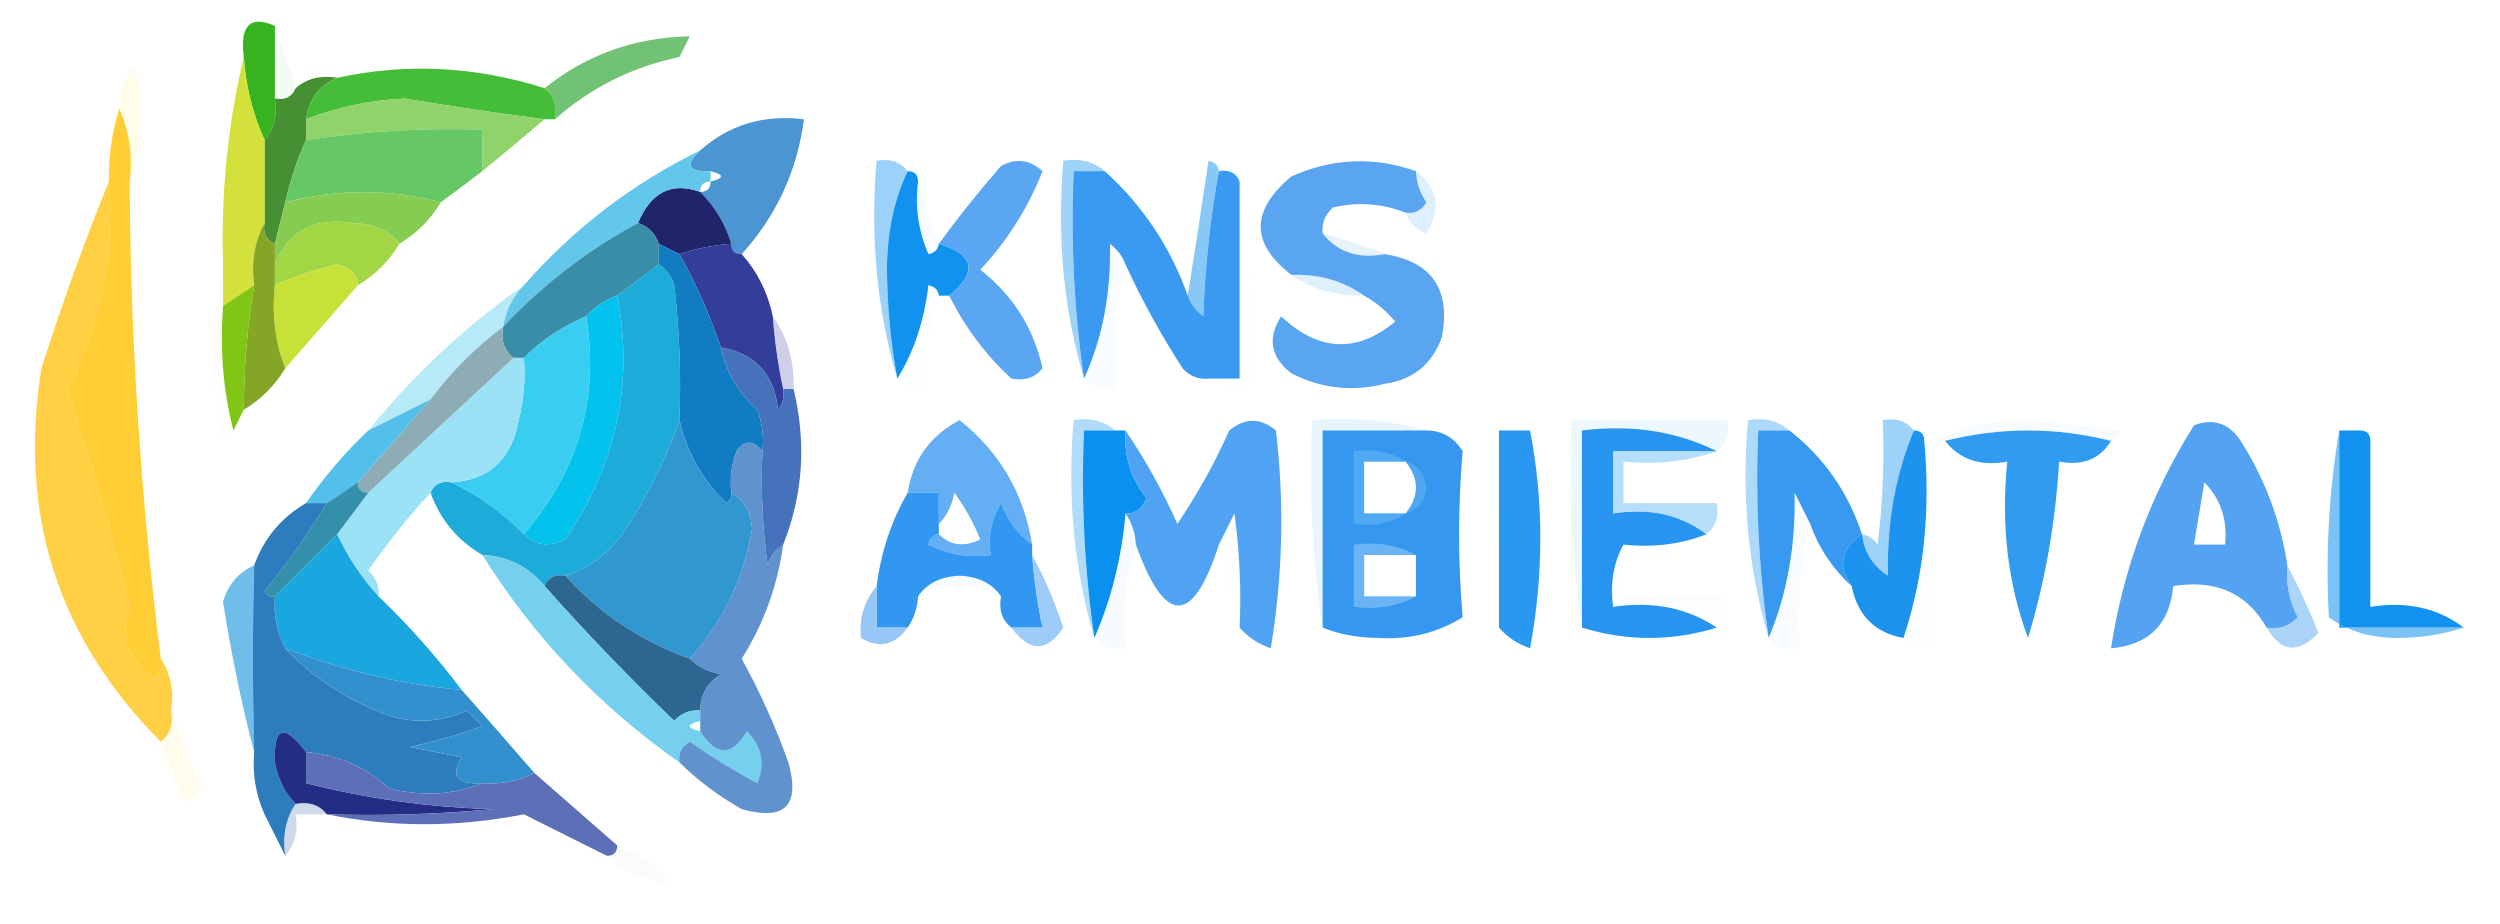
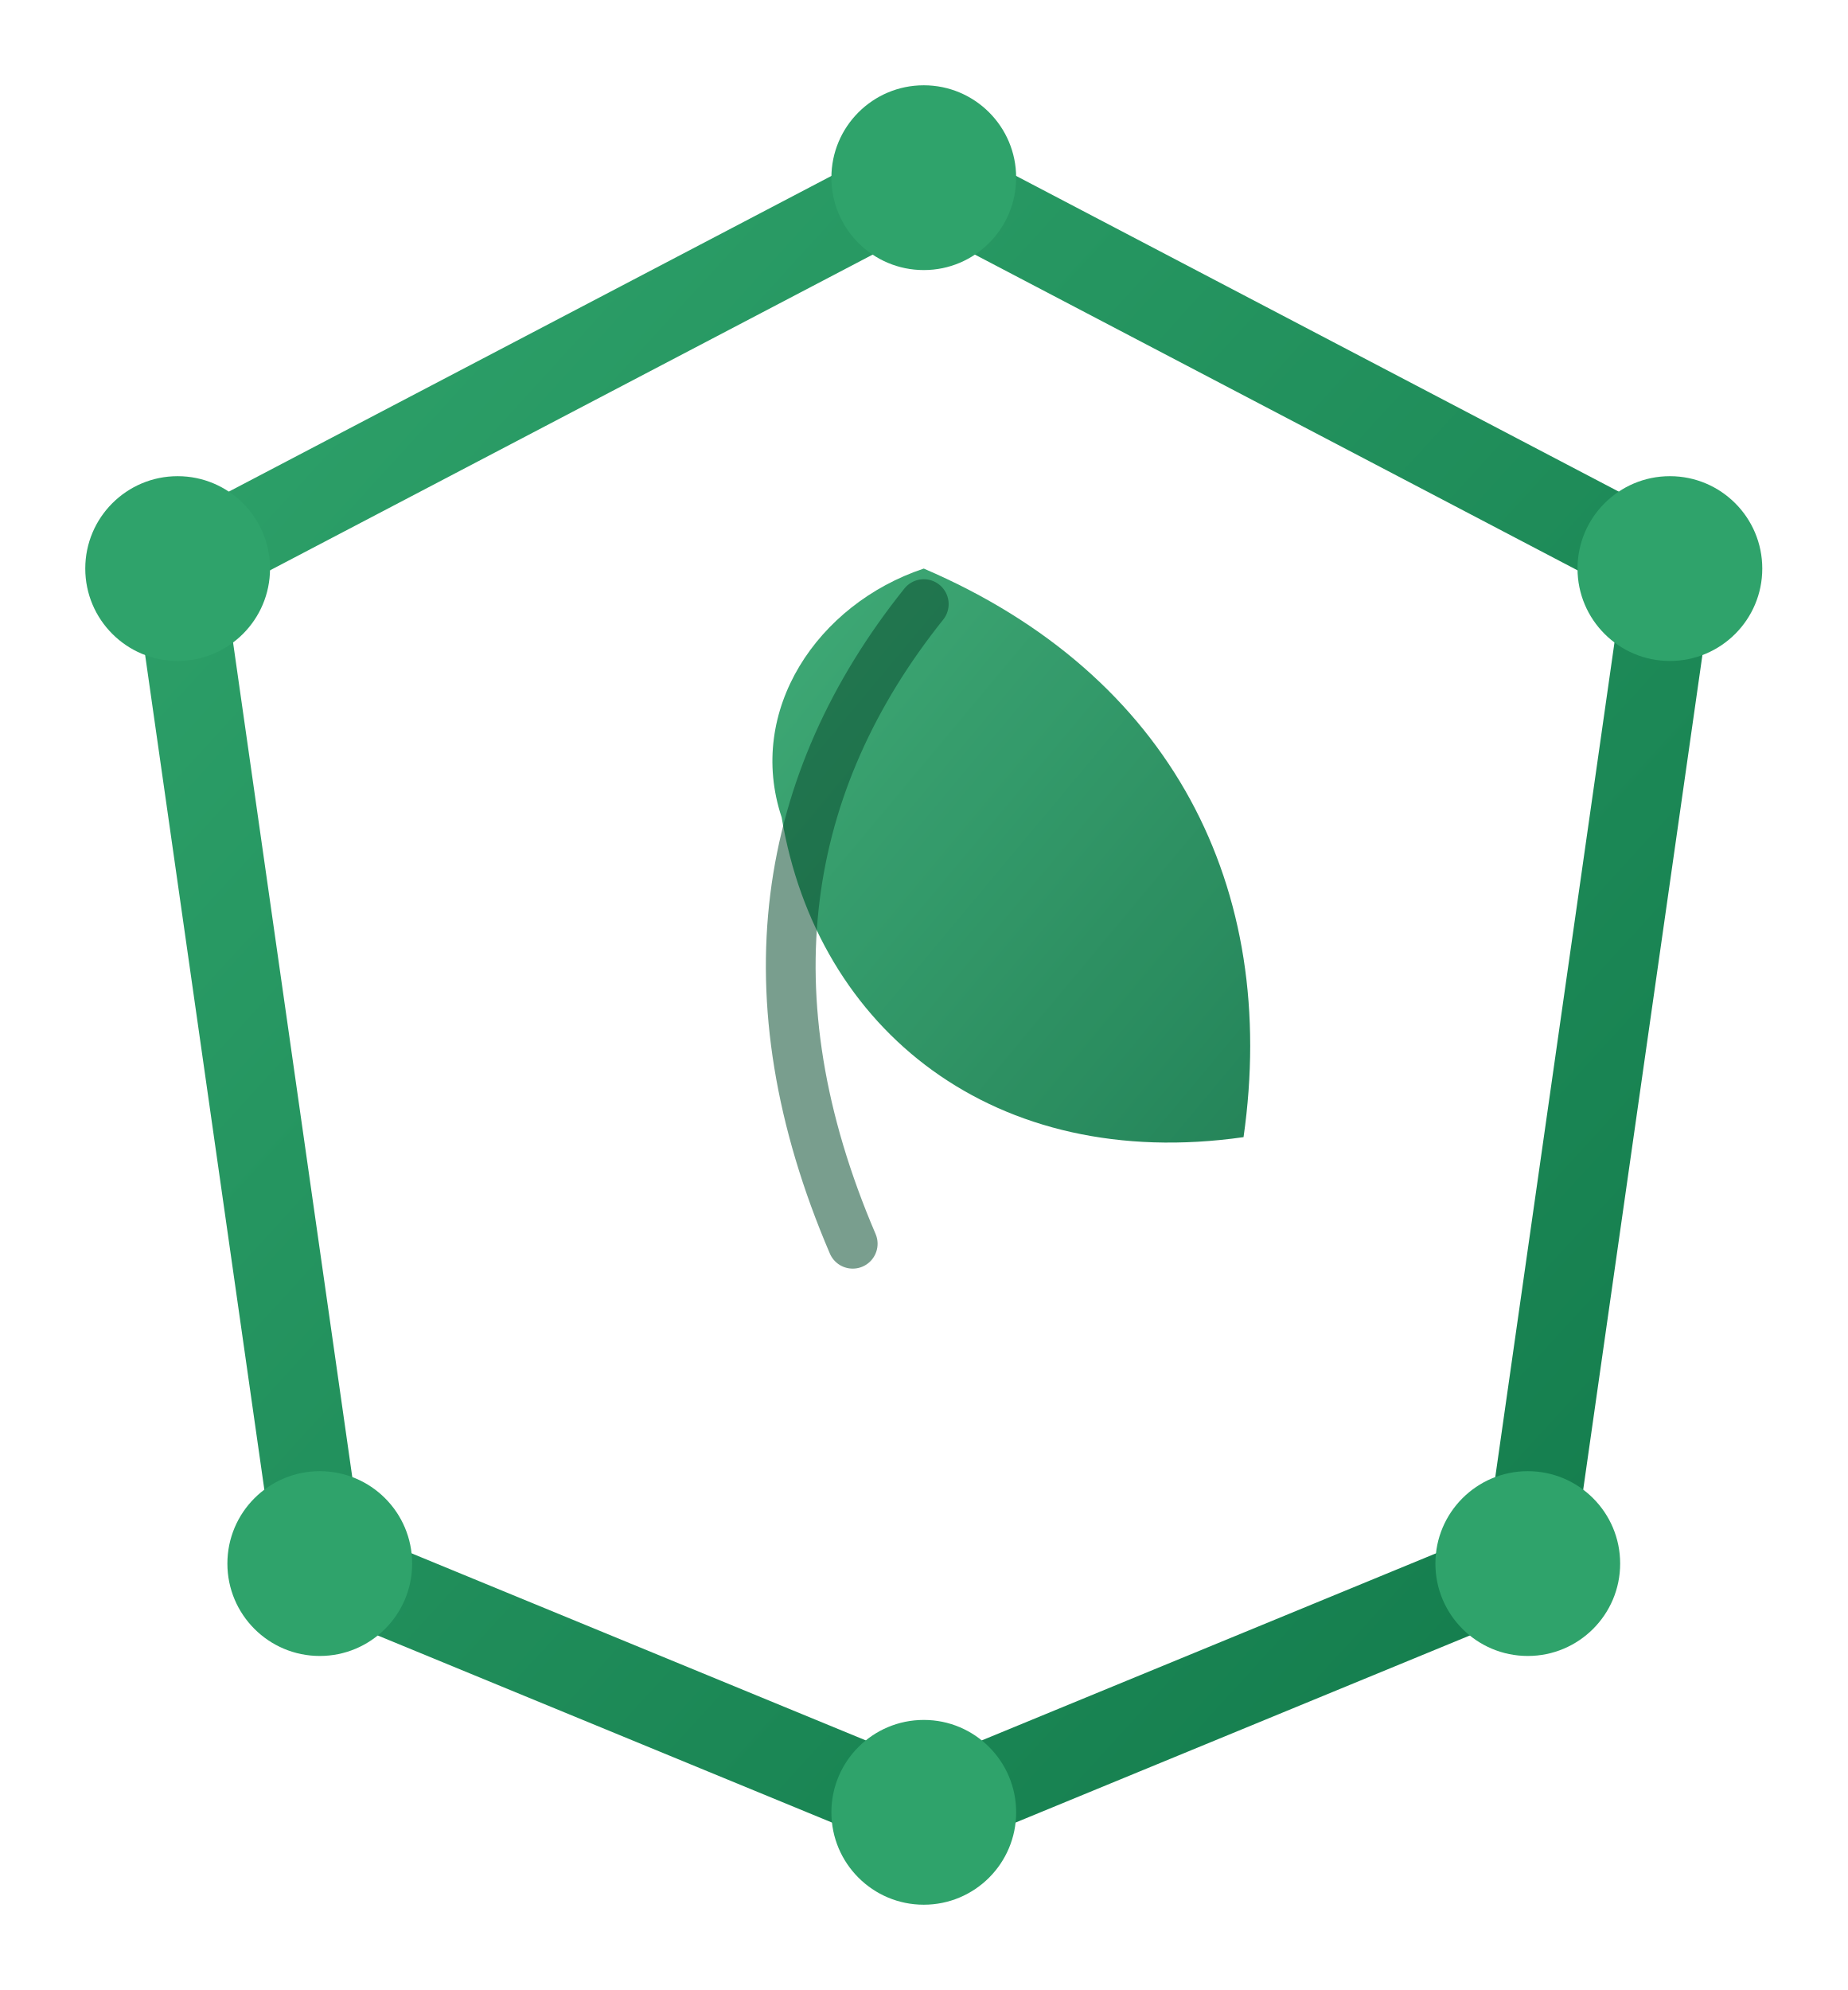
- <svg xmlns="http://www.w3.org/2000/svg" version="1.1" width="241px" height="89px" style="shape-rendering:geometricPrecision; text-rendering:geometricPrecision; image-rendering:optimizeQuality; fill-rule:evenodd; clip-rule:evenodd">
-   <g>
-     <path style="opacity:0.047" fill="#eaf7ee" d="M 66.5,3.5 C 67.675,3.281 68.675,3.614 69.5,4.5C 68.311,5.429 66.978,5.762 65.5,5.5C 65.833,4.833 66.167,4.167 66.5,3.5 Z" />
-   </g>
-   <g>
-     <path style="opacity:1" fill="#38b320" d="M 26.5,2.5 C 26.5,4.833 26.5,7.167 26.5,9.5C 26.768,11.099 26.434,12.432 25.5,13.5C 24.36,10.975 23.693,8.308 23.5,5.5C 23.12,2.433 24.12,1.433 26.5,2.5 Z" />
-   </g>
-   <g>
-     <path style="opacity:1" fill="#71c274" d="M 66.5,3.5 C 66.167,4.167 65.833,4.833 65.5,5.5C 60.937,6.448 56.937,8.448 53.5,11.5C 53.737,10.209 53.404,9.209 52.5,8.5C 56.531,5.266 61.198,3.599 66.5,3.5 Z" />
-   </g>
-   <g>
-     <path style="opacity:0.145" fill="#a9ddac" d="M 26.5,2.5 C 27.167,4.5 27.833,6.5 28.5,8.5C 28.158,9.338 27.492,9.672 26.5,9.5C 26.5,7.167 26.5,4.833 26.5,2.5 Z" />
-   </g>
-   <g>
-     <path style="opacity:0.376" fill="#fff6c5" d="M 12.5,17.5 C 12.802,14.941 12.468,12.607 11.5,10.5C 11.312,8.897 11.812,7.563 13,6.5C 13.81,10.357 13.643,14.024 12.5,17.5 Z" />
-   </g>
-   <g>
-     <path style="opacity:1" fill="#469033" d="M 32.5,7.5 C 30.771,8.236 29.771,9.57 29.5,11.5C 29.5,12.167 29.5,12.833 29.5,13.5C 28.637,15.421 27.971,17.421 27.5,19.5C 27.167,20.833 26.833,22.167 26.5,23.5C 25.662,23.158 25.328,22.492 25.5,21.5C 25.5,18.833 25.5,16.167 25.5,13.5C 26.434,12.432 26.768,11.099 26.5,9.5C 27.492,9.672 28.158,9.338 28.5,8.5C 29.568,7.566 30.901,7.232 32.5,7.5 Z" />
-   </g>
-   <g>
-     <path style="opacity:1" fill="#45bd38" d="M 52.5,8.5 C 53.404,9.209 53.737,10.209 53.5,11.5C 53.167,11.5 52.833,11.5 52.5,11.5C 47.996,10.916 43.496,10.25 39,9.5C 35.708,9.655 32.541,10.322 29.5,11.5C 29.771,9.57 30.771,8.236 32.5,7.5C 39.149,6.053 45.816,6.386 52.5,8.5 Z" />
-   </g>
-   <g>
-     <path style="opacity:1" fill="#90d36b" d="M 52.5,11.5 C 50.54,13.156 48.54,14.823 46.5,16.5C 46.5,15.167 46.5,13.833 46.5,12.5C 40.788,12.313 35.121,12.646 29.5,13.5C 29.5,12.833 29.5,12.167 29.5,11.5C 32.541,10.322 35.708,9.655 39,9.5C 43.496,10.25 47.996,10.916 52.5,11.5 Z" />
-   </g>
-   <g>
-     <path style="opacity:0.663" fill="#6abbf6" d="M 87.5,16.5 C 86.182,19.258 85.515,22.424 85.5,26C 85.537,29.583 85.871,33.083 86.5,36.5C 84.539,29.913 83.872,22.913 84.5,15.5C 85.791,15.263 86.791,15.596 87.5,16.5 Z" />
-   </g>
-   <g>
-     <path style="opacity:1" fill="#66c765" d="M 46.5,16.5 C 45.205,17.488 43.872,18.488 42.5,19.5C 37.6,18.2 32.6,18.2 27.5,19.5C 27.971,17.421 28.637,15.421 29.5,13.5C 35.121,12.646 40.788,12.313 46.5,12.5C 46.5,13.833 46.5,15.167 46.5,16.5 Z" />
-   </g>
-   <g>
-     <path style="opacity:0.128" fill="#cee9fc" d="M 88.5,17.5 C 89.167,19.5 89.833,21.5 90.5,23.5C 90.44,24.043 90.107,24.376 89.5,24.5C 88.526,22.257 88.192,19.924 88.5,17.5 Z" />
-   </g>
-   <g>
-     <path style="opacity:0.667" fill="#71bdf5" d="M 106.5,16.5 C 105.5,16.5 104.5,16.5 103.5,16.5C 103.207,23.255 103.54,29.922 104.5,36.5C 102.539,29.913 101.872,22.913 102.5,15.5C 104.099,15.232 105.432,15.566 106.5,16.5 Z" />
-   </g>
-   <g>
-     <path style="opacity:0.749" fill="#60b5f4" d="M 117.5,16.5 C 116.674,20.982 116.174,25.649 116,30.5C 115.283,29.956 114.783,29.289 114.5,28.5C 115.166,24.316 115.833,19.982 116.5,15.5C 117.107,15.624 117.44,15.957 117.5,16.5 Z" />
-   </g>
-   <g>
-     <path style="opacity:1" fill="#4a95d2" d="M 71.5,24.5 C 70.833,24.5 70.5,24.167 70.5,23.5C 69.925,21.589 68.925,19.922 67.5,18.5C 68.167,18.5 68.5,18.167 68.5,17.5C 69.833,17.167 69.833,16.833 68.5,16.5C 66.302,16.591 65.969,15.925 67.5,14.5C 70.288,12.024 73.621,11.024 77.5,11.5C 76.847,16.471 74.847,20.805 71.5,24.5 Z" />
-   </g>
-   <g>
-     <path style="opacity:0.988" fill="#0e91ef" d="M 87.5,16.5 C 88.167,16.5 88.5,16.833 88.5,17.5C 88.192,19.924 88.526,22.257 89.5,24.5C 90.107,24.376 90.44,24.043 90.5,23.5C 93.959,24.543 94.292,26.21 91.5,28.5C 91.167,28.5 90.833,28.5 90.5,28.5C 90.44,27.957 90.107,27.624 89.5,27.5C 89.094,30.939 88.094,33.939 86.5,36.5C 85.871,33.083 85.537,29.583 85.5,26C 85.515,22.424 86.182,19.258 87.5,16.5 Z" />
-   </g>
-   <g>
-     <path style="opacity:0.078" fill="#ecf7fe" d="M 119.5,17.5 C 120.491,23.979 120.824,30.646 120.5,37.5C 118.901,37.768 117.568,37.434 116.5,36.5C 117.5,36.5 118.5,36.5 119.5,36.5C 119.5,30.167 119.5,23.833 119.5,17.5 Z" />
-   </g>
-   <g>
-     <path style="opacity:0.384" fill="#aad5f9" d="M 136.5,16.5 C 138.616,18.088 138.949,20.088 137.5,22.5C 136.478,22.145 135.811,21.478 135.5,20.5C 136.376,20.631 137.043,20.297 137.5,19.5C 136.873,18.583 136.539,17.583 136.5,16.5 Z" />
-   </g>
-   <g>
-     <path style="opacity:1" fill="#d3e13a" d="M 23.5,5.5 C 23.693,8.308 24.36,10.975 25.5,13.5C 25.5,16.167 25.5,18.833 25.5,21.5C 24.539,23.265 24.205,25.265 24.5,27.5C 23.5,28.167 22.5,28.833 21.5,29.5C 21.5,28.167 21.5,26.833 21.5,25.5C 21.294,18.604 21.961,11.937 23.5,5.5 Z" />
-   </g>
-   <g>
-     <path style="opacity:1" fill="#20246b" d="M 67.5,18.5 C 68.925,19.922 69.925,21.589 70.5,23.5C 68.784,23.629 67.117,23.962 65.5,24.5C 64.833,24.167 64.167,23.833 63.5,23.5C 63.167,22.5 62.5,21.833 61.5,21.5C 62.751,18.511 64.751,17.511 67.5,18.5 Z" />
-   </g>
-   <g>
-     <path style="opacity:1" fill="#86cc53" d="M 42.5,19.5 C 41.5,21.167 40.167,22.5 38.5,23.5C 37.486,22.235 35.986,21.569 34,21.5C 30.315,20.922 27.815,22.255 26.5,25.5C 26.5,24.833 26.5,24.167 26.5,23.5C 26.833,22.167 27.167,20.833 27.5,19.5C 32.6,18.2 37.6,18.2 42.5,19.5 Z" />
-   </g>
-   <g>
-     <path style="opacity:0.988" fill="#58a5f2" d="M 100.5,35.5 C 99.791,36.404 98.791,36.737 97.5,36.5C 95.025,34.23 93.025,31.563 91.5,28.5C 94.292,26.21 93.959,24.543 90.5,23.5C 92.371,20.939 94.371,18.439 96.5,16C 97.944,15.22 99.277,15.386 100.5,16.5C 99.093,20.067 97.093,23.234 94.5,26C 97.647,28.464 99.647,31.631 100.5,35.5 Z" />
-   </g>
-   <g>
-     <path style="opacity:1" fill="#ffcf44" d="M 10.5,17.5 C 11.038,24.549 9.705,31.215 6.5,37.5C 8.745,44.367 10.745,51.367 12.5,58.5C 11.525,61.264 12.358,63.597 15,65.5C 15.464,64.906 15.631,64.239 15.5,63.5C 16.451,64.919 16.785,66.585 16.5,68.5C 16.737,69.791 16.404,70.791 15.5,71.5C 5.565,61.526 1.732,49.526 4,35.5C 5.985,29.244 8.151,23.244 10.5,17.5 Z" />
-   </g>
-   <g>
-     <path style="opacity:1" fill="#a3d644" d="M 38.5,23.5 C 37.5,25.167 36.167,26.5 34.5,27.5C 34.38,26.414 33.713,25.747 32.5,25.5C 30.404,25.977 28.404,26.643 26.5,27.5C 26.5,26.833 26.5,26.167 26.5,25.5C 27.815,22.255 30.315,20.922 34,21.5C 35.986,21.569 37.486,22.235 38.5,23.5 Z" />
-   </g>
-   <g>
-     <path style="opacity:1" fill="#63c7eb" d="M 67.5,14.5 C 65.969,15.925 66.302,16.591 68.5,16.5C 68.5,16.833 68.5,17.167 68.5,17.5C 67.833,17.5 67.5,17.833 67.5,18.5C 64.751,17.511 62.751,18.511 61.5,21.5C 56.656,24.098 52.322,27.431 48.5,31.5C 48.733,29.938 49.4,28.605 50.5,27.5C 55.308,22.024 60.974,17.69 67.5,14.5 Z" />
-   </g>
-   <g>
-     <path style="opacity:0.29" fill="#aad5f9" d="M 127.5,22.5 C 129.626,23.048 131.626,23.715 133.5,24.5C 130.918,24.975 128.918,24.308 127.5,22.5 Z" />
-   </g>
-   <g>
-     <path style="opacity:1" fill="#333d9a" d="M 70.5,23.5 C 70.5,24.167 70.833,24.5 71.5,24.5C 73.007,26.181 74.007,28.181 74.5,30.5C 74.674,32.861 75.007,35.194 75.5,37.5C 75.631,38.239 75.464,38.906 75,39.5C 74.646,36.086 72.812,34.086 69.5,33.5C 68.424,30.352 67.091,27.352 65.5,24.5C 67.117,23.962 68.784,23.629 70.5,23.5 Z" />
-   </g>
-   <g>
-     <path style="opacity:0.137" fill="#d8effd" d="M 108.5,25.5 C 107.517,29.298 107.183,33.298 107.5,37.5C 106.209,37.737 105.209,37.404 104.5,36.5C 106.275,32.614 107.108,28.28 107,23.5C 107.717,24.044 108.217,24.711 108.5,25.5 Z" />
-   </g>
-   <g>
-     <path style="opacity:0.991" fill="#3899f1" d="M 106.5,16.5 C 110.156,19.803 112.822,23.803 114.5,28.5C 114.783,29.289 115.283,29.956 116,30.5C 116.174,25.649 116.674,20.982 117.5,16.5C 118.492,16.328 119.158,16.662 119.5,17.5C 119.5,23.833 119.5,30.167 119.5,36.5C 118.5,36.5 117.5,36.5 116.5,36.5C 115.504,36.586 114.671,36.252 114,35.5C 111.909,32.26 110.076,28.926 108.5,25.5C 108.217,24.711 107.717,24.044 107,23.5C 107.108,28.28 106.275,32.614 104.5,36.5C 103.54,29.922 103.207,23.255 103.5,16.5C 104.5,16.5 105.5,16.5 106.5,16.5 Z" />
-   </g>
-   <g>
-     <path style="opacity:1" fill="#59a5f2" d="M 136.5,16.5 C 136.539,17.583 136.873,18.583 137.5,19.5C 137.043,20.297 136.376,20.631 135.5,20.5C 133.218,19.61 130.885,19.444 128.5,20C 127.748,20.671 127.414,21.504 127.5,22.5C 128.918,24.308 130.918,24.975 133.5,24.5C 138.037,25.226 139.87,27.893 139,32.5C 138.065,35.102 136.232,36.602 133.5,37C 130.366,37.79 127.366,37.457 124.5,36C 122.485,34.445 122.152,32.611 123.5,30.5C 127.129,33.899 130.795,34.066 134.5,31C 133.627,29.955 132.627,29.122 131.5,28.5C 129.485,27.076 127.152,26.41 124.5,26.5C 120.543,23.463 120.543,20.296 124.5,17C 128.46,15.243 132.46,15.077 136.5,16.5 Z" />
-   </g>
-   <g>
-     <path style="opacity:0.129" fill="#dff1fd" d="M 90.5,28.5 C 89.523,31.287 89.19,34.287 89.5,37.5C 88.209,37.737 87.209,37.404 86.5,36.5C 88.094,33.939 89.094,30.939 89.5,27.5C 90.107,27.624 90.44,27.957 90.5,28.5 Z" />
-   </g>
-   <g>
-     <path style="opacity:0.376" fill="#aad7fa" d="M 124.5,26.5 C 127.152,26.41 129.485,27.076 131.5,28.5C 128.848,28.59 126.515,27.924 124.5,26.5 Z" />
-   </g>
-   <g>
-     <path style="opacity:1" fill="#c8e138" d="M 34.5,27.5 C 32.167,30.167 29.833,32.833 27.5,35.5C 26.527,33.052 26.194,30.385 26.5,27.5C 28.404,26.643 30.404,25.977 32.5,25.5C 33.713,25.747 34.38,26.414 34.5,27.5 Z" />
-   </g>
-   <g>
-     <path style="opacity:1" fill="#85a527" d="M 25.5,21.5 C 25.328,22.492 25.662,23.158 26.5,23.5C 26.5,24.167 26.5,24.833 26.5,25.5C 26.5,26.167 26.5,26.833 26.5,27.5C 26.194,30.385 26.527,33.052 27.5,35.5C 26.5,37.167 25.167,38.5 23.5,39.5C 23.505,35.466 23.838,31.466 24.5,27.5C 24.205,25.265 24.539,23.265 25.5,21.5 Z" />
-   </g>
-   <g>
-     <path style="opacity:1" fill="#7fc615" d="M 24.5,27.5 C 23.838,31.466 23.505,35.466 23.5,39.5C 23.167,40.167 22.833,40.833 22.5,41.5C 21.517,37.702 21.183,33.702 21.5,29.5C 22.5,28.833 23.5,28.167 24.5,27.5 Z" />
-   </g>
-   <g>
-     <path style="opacity:1" fill="#398da7" d="M 61.5,21.5 C 62.5,21.833 63.167,22.5 63.5,23.5C 63.5,24.167 63.5,24.833 63.5,25.5C 62.167,26.5 60.833,27.5 59.5,28.5C 58.291,28.932 57.291,29.599 56.5,30.5C 54.223,31.449 52.223,32.782 50.5,34.5C 50.167,34.5 49.833,34.5 49.5,34.5C 48.596,33.791 48.263,32.791 48.5,31.5C 52.322,27.431 56.656,24.098 61.5,21.5 Z" />
-   </g>
-   <g>
-     <path style="opacity:1" fill="#03c2ed" d="M 59.5,28.5 C 61.121,36.908 59.455,44.742 54.5,52C 52.934,52.765 51.601,52.598 50.5,51.5C 55.798,45.288 57.798,38.288 56.5,30.5C 57.291,29.599 58.291,28.932 59.5,28.5 Z" />
-   </g>
-   <g>
-     <path style="opacity:1" fill="#39cdf1" d="M 56.5,30.5 C 57.798,38.288 55.798,45.288 50.5,51.5C 48.4,49.383 46.067,47.717 43.5,46.5C 47.144,46.292 49.31,44.292 50,40.5C 50.495,38.527 50.662,36.527 50.5,34.5C 52.223,32.782 54.223,31.449 56.5,30.5 Z" />
-   </g>
-   <g>
-     <path style="opacity:1" fill="#1dabda" d="M 63.5,25.5 C 64.222,25.918 64.722,26.584 65,27.5C 65.499,31.821 65.666,36.154 65.5,40.5C 64.159,44.317 62.326,47.983 60,51.5C 58.568,53.439 56.735,54.772 54.5,55.5C 53.508,55.328 52.842,55.662 52.5,56.5C 50.947,54.615 48.947,53.615 46.5,53.5C 44.11,52.109 42.443,50.109 41.5,47.5C 41.842,46.662 42.508,46.328 43.5,46.5C 46.067,47.717 48.4,49.383 50.5,51.5C 51.601,52.598 52.934,52.765 54.5,52C 59.455,44.742 61.121,36.908 59.5,28.5C 60.833,27.5 62.167,26.5 63.5,25.5 Z" />
-   </g>
-   <g>
-     <path style="opacity:0.518" fill="#a2a5d1" d="M 74.5,30.5 C 75.924,32.514 76.591,34.848 76.5,37.5C 76.167,37.5 75.833,37.5 75.5,37.5C 75.007,35.194 74.674,32.861 74.5,30.5 Z" />
-   </g>
-   <g>
-     <path style="opacity:0.024" fill="#e4f3fd" d="M 100.5,35.5 C 101.751,36.472 101.418,37.139 99.5,37.5C 98.584,37.457 97.917,37.124 97.5,36.5C 98.791,36.737 99.791,36.404 100.5,35.5 Z" />
-   </g>
-   <g>
-     <path style="opacity:1" fill="#127cc3" d="M 63.5,23.5 C 64.167,23.833 64.833,24.167 65.5,24.5C 67.091,27.352 68.424,30.352 69.5,33.5C 70.014,35.868 71.18,37.868 73,39.5C 73.49,40.793 73.657,42.127 73.5,43.5C 72.603,42.402 71.77,42.402 71,43.5C 70.51,44.793 70.343,46.127 70.5,47.5C 70.565,47.938 70.399,48.272 70,48.5C 67.714,46.26 66.214,43.593 65.5,40.5C 65.666,36.154 65.499,31.821 65,27.5C 64.722,26.584 64.222,25.918 63.5,25.5C 63.5,24.833 63.5,24.167 63.5,23.5 Z" />
-   </g>
-   <g>
-     <path style="opacity:0.149" fill="#e7f6de" d="M 21.5,25.5 C 21.5,26.833 21.5,28.167 21.5,29.5C 21.183,33.702 21.517,37.702 22.5,41.5C 22.44,42.043 22.107,42.376 21.5,42.5C 20.184,36.68 20.184,31.013 21.5,25.5 Z" />
-   </g>
-   <g>
-     <path style="opacity:0.875" fill="#abe7f8" d="M 50.5,27.5 C 49.4,28.605 48.733,29.938 48.5,31.5C 45.806,33.527 43.473,35.861 41.5,38.5C 39.5,39.5 37.5,40.5 35.5,41.5C 39.892,36.106 44.892,31.439 50.5,27.5 Z" />
-   </g>
-   <g>
-     <path style="opacity:1" fill="#9be2f7" d="M 49.5,34.5 C 49.833,34.5 50.167,34.5 50.5,34.5C 50.662,36.527 50.495,38.527 50,40.5C 49.31,44.292 47.144,46.292 43.5,46.5C 42.508,46.328 41.842,46.662 41.5,47.5C 39.364,49.812 37.364,52.312 35.5,55C 36.252,55.671 36.586,56.504 36.5,57.5C 34.88,55.736 33.546,53.736 32.5,51.5C 33.5,50.167 34.5,48.833 35.5,47.5C 40.193,43.139 44.859,38.805 49.5,34.5 Z" />
-   </g>
-   <g>
-     <path style="opacity:1" fill="#8eacb5" d="M 48.5,31.5 C 48.263,32.791 48.596,33.791 49.5,34.5C 44.859,38.805 40.193,43.139 35.5,47.5C 34.833,47.5 34.5,47.167 34.5,46.5C 36.833,43.833 39.167,41.167 41.5,38.5C 43.473,35.861 45.806,33.527 48.5,31.5 Z" />
-   </g>
-   <g>
-     <path style="opacity:0.177" fill="#cfeafc" d="M 203.5,42.5 C 198.167,41.167 192.833,41.167 187.5,42.5C 187.167,42.5 186.833,42.5 186.5,42.5C 189.087,41.184 192.087,40.517 195.5,40.5C 198.5,40.833 201.5,41.167 204.5,41.5C 204.376,42.107 204.043,42.44 203.5,42.5 Z" />
-   </g>
-   <g>
-     <path style="opacity:0.004" fill="#f3fafe" d="M 227.5,41.5 C 226.833,41.5 226.167,41.5 225.5,41.5C 224.51,47.31 224.177,53.31 224.5,59.5C 223.51,53.355 223.177,47.022 223.5,40.5C 225.099,40.232 226.432,40.566 227.5,41.5 Z" />
-   </g>
-   <g>
-     <path style="opacity:0.604" fill="#7cc4f7" d="M 107.5,41.5 C 106.5,41.5 105.5,41.5 104.5,41.5C 104.207,48.255 104.54,54.922 105.5,61.5C 103.539,54.913 102.872,47.913 103.5,40.5C 105.099,40.232 106.432,40.566 107.5,41.5 Z" />
-   </g>
-   <g>
-     <path style="opacity:0.999" fill="#0a90ef" d="M 107.5,41.5 C 107.833,41.5 108.167,41.5 108.5,41.5C 108.331,43.912 108.997,46.079 110.5,48C 110.164,49.03 109.497,49.53 108.5,49.5C 108.131,53.767 107.131,57.767 105.5,61.5C 104.54,54.922 104.207,48.255 104.5,41.5C 105.5,41.5 106.5,41.5 107.5,41.5 Z" />
-   </g>
-   <g>
-     <path style="opacity:0.322" fill="#b8e0fb" d="M 137.5,41.5 C 134.167,41.5 130.833,41.5 127.5,41.5C 127.5,47.833 127.5,54.167 127.5,60.5C 126.509,54.021 126.176,47.354 126.5,40.5C 130.371,40.185 134.038,40.518 137.5,41.5 Z" />
-   </g>
-   <g>
-     <path style="opacity:0.996" fill="#3497f0" d="M 137.5,41.5 C 139.017,41.511 140.184,42.177 141,43.5C 140.542,48.812 140.542,54.146 141,59.5C 138.583,60.998 135.917,61.665 133,61.5C 130.967,61.494 129.134,61.161 127.5,60.5C 127.5,54.167 127.5,47.833 127.5,41.5C 130.833,41.5 134.167,41.5 137.5,41.5 Z M 135.5,44.5 C 136.833,46.167 136.833,47.833 135.5,49.5C 134.167,49.5 132.833,49.5 131.5,49.5C 131.5,47.833 131.5,46.167 131.5,44.5C 132.833,44.5 134.167,44.5 135.5,44.5 Z M 136.5,53.5 C 136.5,54.833 136.5,56.167 136.5,57.5C 134.833,57.5 133.167,57.5 131.5,57.5C 131.5,56.167 131.5,54.833 131.5,53.5C 133.167,53.5 134.833,53.5 136.5,53.5 Z" />
-   </g>
-   <g>
-     <path style="opacity:0.039" fill="#ecf7fe" d="M 147.5,41.5 C 146.5,41.5 145.5,41.5 144.5,41.5C 144.5,47.833 144.5,54.167 144.5,60.5C 143.509,54.021 143.176,47.354 143.5,40.5C 145.099,40.232 146.432,40.566 147.5,41.5 Z" />
-   </g>
-   <g>
-     <path style="opacity:1" fill="#2a98f0" d="M 147.5,41.5 C 148.819,48.344 148.819,55.344 147.5,62.5C 146.261,62.058 145.261,61.391 144.5,60.5C 144.5,54.167 144.5,47.833 144.5,41.5C 145.5,41.5 146.5,41.5 147.5,41.5 Z" />
-   </g>
-   <g>
-     <path style="opacity:0.29" fill="#bde3fb" d="M 165.5,43.5 C 161.627,41.57 157.294,40.903 152.5,41.5C 152.5,47.833 152.5,54.167 152.5,60.5C 151.509,54.021 151.176,47.354 151.5,40.5C 156.5,40.5 161.5,40.5 166.5,40.5C 166.737,41.791 166.404,42.791 165.5,43.5 Z" />
-   </g>
-   <g>
-     <path style="opacity:1" fill="#2795f0" d="M 165.5,43.5 C 162.167,43.5 158.833,43.5 155.5,43.5C 155.5,45.5 155.5,47.5 155.5,49.5C 159.012,48.946 162.012,49.612 164.5,51.5C 162.052,52.473 159.385,52.806 156.5,52.5C 155.539,54.265 155.205,56.265 155.5,58.5C 159.329,57.931 162.663,58.598 165.5,60.5C 161.167,61.833 156.833,61.833 152.5,60.5C 152.5,54.167 152.5,47.833 152.5,41.5C 157.294,40.903 161.627,41.57 165.5,43.5 Z" />
-   </g>
-   <g>
-     <path style="opacity:0.62" fill="#7ac3f7" d="M 172.5,41.5 C 171.5,41.5 170.5,41.5 169.5,41.5C 169.207,48.255 169.54,54.922 170.5,61.5C 168.539,54.913 167.872,47.913 168.5,40.5C 170.099,40.232 171.432,40.566 172.5,41.5 Z" />
-   </g>
-   <g>
-     <path style="opacity:0.998" fill="#3999f1" d="M 172.5,41.5 C 175.792,44.057 178.126,47.391 179.5,51.5C 177.462,52.856 177.128,54.523 178.5,56.5C 176.674,54.852 175.34,52.852 174.5,50.5C 174.013,49.527 173.513,48.527 173,47.5C 173.114,52.606 172.28,57.273 170.5,61.5C 169.54,54.922 169.207,48.255 169.5,41.5C 170.5,41.5 171.5,41.5 172.5,41.5 Z" />
-   </g>
-   <g>
-     <path style="opacity:0.693" fill="#74bef6" d="M 184.5,41.5 C 182.72,45.727 181.886,50.394 182,55.5C 180.519,54.529 179.685,53.196 179.5,51.5C 180.117,51.611 180.617,51.944 181,52.5C 181.499,48.514 181.666,44.514 181.5,40.5C 182.791,40.263 183.791,40.596 184.5,41.5 Z" />
-   </g>
-   <g>
-     <path style="opacity:1" fill="#319af1" d="M 203.5,42.5 C 202.448,44.256 200.781,44.923 198.5,44.5C 198.146,50.406 197.146,56.073 195.5,61.5C 193.55,56.265 192.883,50.598 193.5,44.5C 190.918,44.975 188.918,44.308 187.5,42.5C 192.833,41.167 198.167,41.167 203.5,42.5 Z" />
-   </g>
-   <g>
-     <path style="opacity:1" fill="#3197d1" d="M 65.5,40.5 C 66.214,43.593 67.714,46.26 70,48.5C 70.399,48.272 70.565,47.938 70.5,47.5C 71.725,48.152 72.392,49.319 72.5,51C 71.678,55.808 69.678,59.974 66.5,63.5C 61.803,61.822 57.803,59.156 54.5,55.5C 56.735,54.772 58.568,53.439 60,51.5C 62.326,47.983 64.159,44.317 65.5,40.5 Z" />
-   </g>
-   <g>
-     <path style="opacity:1" fill="#1192ef" d="M 225.5,41.5 C 226.167,41.5 226.833,41.5 227.5,41.5C 228.167,41.5 228.5,41.833 228.5,42.5C 228.5,47.833 228.5,53.167 228.5,58.5C 232.012,57.946 235.012,58.612 237.5,60.5C 233.5,60.5 229.5,60.5 225.5,60.5C 225.5,54.167 225.5,47.833 225.5,41.5 Z" />
-   </g>
-   <g>
-     <path style="opacity:0.621" fill="#88caf8" d="M 165.5,43.5 C 162.713,44.477 159.713,44.81 156.5,44.5C 156.5,45.833 156.5,47.167 156.5,48.5C 159.5,48.5 162.5,48.5 165.5,48.5C 165.737,49.791 165.404,50.791 164.5,51.5C 162.012,49.612 159.012,48.946 155.5,49.5C 155.5,47.5 155.5,45.5 155.5,43.5C 158.833,43.5 162.167,43.5 165.5,43.5 Z" />
-   </g>
-   <g>
-     <path style="opacity:0.999" fill="#1b93ef" d="M 184.5,41.5 C 185.167,41.5 185.5,41.833 185.5,42.5C 186.123,49.255 185.456,55.588 183.5,61.5C 180.736,61.001 179.069,59.334 178.5,56.5C 177.128,54.523 177.462,52.856 179.5,51.5C 179.685,53.196 180.519,54.529 182,55.5C 181.886,50.394 182.72,45.727 184.5,41.5 Z" />
-   </g>
-   <g>
-     <path style="opacity:0.106" fill="#e2f3fe" d="M 185.5,42.5 C 185.833,42.5 186.167,42.5 186.5,42.5C 186.5,49.167 186.5,55.833 186.5,62.5C 185.209,62.737 184.209,62.404 183.5,61.5C 185.456,55.588 186.123,49.255 185.5,42.5 Z" />
-   </g>
-   <g>
-     <path style="opacity:0.027" fill="#f2fafe" d="M 228.5,42.5 C 229.487,47.305 229.821,52.305 229.5,57.5C 232.5,57.5 235.5,57.5 238.5,57.5C 238.737,58.791 238.404,59.791 237.5,60.5C 235.012,58.612 232.012,57.946 228.5,58.5C 228.5,53.167 228.5,47.833 228.5,42.5 Z" />
-   </g>
-   <g>
-     <path style="opacity:0.435" fill="#70c0f6" d="M 135.5,44.5 C 134.167,44.5 132.833,44.5 131.5,44.5C 131.5,46.167 131.5,47.833 131.5,49.5C 132.833,49.5 134.167,49.5 135.5,49.5C 134.081,50.451 132.415,50.785 130.5,50.5C 130.5,48.167 130.5,45.833 130.5,43.5C 132.415,43.215 134.081,43.549 135.5,44.5 Z" />
-   </g>
-   <g>
-     <path style="opacity:0.027" fill="#f8fcff" d="M 198.5,44.5 C 198.5,50.5 198.5,56.5 198.5,62.5C 197.209,62.737 196.209,62.404 195.5,61.5C 197.146,56.073 198.146,50.406 198.5,44.5 Z" />
-   </g>
-   <g>
-     <path style="opacity:1" fill="#64aef4" d="M 99.5,52.5 C 98.15,51.517 97.15,50.184 96.5,48.5C 95.548,50.045 95.215,51.712 95.5,53.5C 93.396,53.799 91.396,53.466 89.5,52.5C 89.624,51.893 89.957,51.56 90.5,51.5C 91.601,52.598 92.934,52.765 94.5,52C 93.853,50.391 93.02,48.891 92,47.5C 91.768,48.737 91.268,49.737 90.5,50.5C 90.5,49.5 90.5,48.5 90.5,47.5C 89.5,47.5 88.5,47.5 87.5,47.5C 87.984,44.345 89.651,42.012 92.5,40.5C 96.369,43.567 98.702,47.567 99.5,52.5 Z" />
-   </g>
-   <g>
-     <path style="opacity:0.333" fill="#8ac7f7" d="M 135.5,44.5 C 136.649,44.791 137.316,45.624 137.5,47C 137.316,48.376 136.649,49.209 135.5,49.5C 136.833,47.833 136.833,46.167 135.5,44.5 Z" />
-   </g>
-   <g>
-     <path style="opacity:0.996" fill="#51c0ea" d="M 41.5,38.5 C 39.167,41.167 36.833,43.833 34.5,46.5C 33.5,47.167 32.5,47.833 31.5,48.5C 30.833,48.5 30.167,48.5 29.5,48.5C 31.273,45.94 33.273,43.607 35.5,41.5C 37.5,40.5 39.5,39.5 41.5,38.5 Z" />
-   </g>
-   <g>
-     <path style="opacity:1" fill="#ffcd34" d="M 11.5,10.5 C 12.468,12.607 12.802,14.941 12.5,17.5C 12.582,32.898 13.582,48.232 15.5,63.5C 15.631,64.239 15.464,64.906 15,65.5C 12.358,63.597 11.525,61.264 12.5,58.5C 10.745,51.367 8.745,44.367 6.5,37.5C 9.705,31.215 11.038,24.549 10.5,17.5C 10.448,15.097 10.781,12.764 11.5,10.5 Z" />
-   </g>
-   <g>
-     <path style="opacity:0.998" fill="#53a3f2" d="M 220.5,54.5 C 220.357,56.262 220.691,57.929 221.5,59.5C 220.675,60.386 219.675,60.719 218.5,60.5C 216.591,57.17 213.591,55.836 209.5,56.5C 209.167,60.167 207.167,62.167 203.5,62.5C 204.691,54.756 207.358,47.59 211.5,41C 213.367,40.289 214.867,40.789 216,42.5C 218.354,46.203 219.854,50.203 220.5,54.5 Z M 212.5,46.5 C 214.074,48.102 214.741,50.102 214.5,52.5C 213.5,52.5 212.5,52.5 211.5,52.5C 211.833,50.5 212.167,48.5 212.5,46.5 Z" />
-   </g>
-   <g>
-     <path style="opacity:1" fill="#4671bb" d="M 69.5,33.5 C 72.812,34.086 74.646,36.086 75,39.5C 75.464,38.906 75.631,38.239 75.5,37.5C 75.833,37.5 76.167,37.5 76.5,37.5C 77.751,42.695 77.418,47.695 75.5,52.5C 74.778,52.917 74.278,53.584 74,54.5C 73.501,50.848 73.335,47.182 73.5,43.5C 73.657,42.127 73.49,40.793 73,39.5C 71.18,37.868 70.014,35.868 69.5,33.5 Z" />
-   </g>
-   <g>
-     <path style="opacity:0.997" fill="#3297f0" d="M 87.5,47.5 C 88.5,47.5 89.5,47.5 90.5,47.5C 90.5,48.5 90.5,49.5 90.5,50.5C 90.5,50.833 90.5,51.167 90.5,51.5C 89.957,51.56 89.624,51.893 89.5,52.5C 91.396,53.466 93.396,53.799 95.5,53.5C 95.215,51.712 95.548,50.045 96.5,48.5C 97.15,50.184 98.15,51.517 99.5,52.5C 99.5,52.833 99.5,53.167 99.5,53.5C 99.674,55.861 100.007,58.194 100.5,60.5C 99.5,60.5 98.5,60.5 97.5,60.5C 96.596,59.791 96.263,58.791 96.5,57.5C 95.666,56.252 94.333,55.585 92.5,55.5C 90.667,55.585 89.334,56.252 88.5,57.5C 88.443,58.609 88.11,59.609 87.5,60.5C 86.5,60.5 85.5,60.5 84.5,60.5C 84.5,59.167 84.5,57.833 84.5,56.5C 84.928,53.215 85.928,50.215 87.5,47.5 Z" />
-   </g>
-   <g>
-     <path style="opacity:0.172" fill="#d4edfd" d="M 174.5,50.5 C 173.517,54.298 173.183,58.298 173.5,62.5C 172.209,62.737 171.209,62.404 170.5,61.5C 172.28,57.273 173.114,52.606 173,47.5C 173.513,48.527 174.013,49.527 174.5,50.5 Z" />
-   </g>
-   <g>
-     <path style="opacity:1" fill="#348fab" d="M 34.5,46.5 C 34.5,47.167 34.833,47.5 35.5,47.5C 34.5,48.833 33.5,50.167 32.5,51.5C 30.5,53.5 28.5,55.5 26.5,57.5C 26.062,57.565 25.728,57.399 25.5,57C 27.72,54.287 29.72,51.454 31.5,48.5C 32.5,47.833 33.5,47.167 34.5,46.5 Z" />
-   </g>
-   <g>
-     <path style="opacity:0.176" fill="#d2ebfd" d="M 108.5,49.5 C 109.11,50.391 109.443,51.391 109.5,52.5C 108.521,55.625 108.187,58.958 108.5,62.5C 107.209,62.737 106.209,62.404 105.5,61.5C 107.131,57.767 108.131,53.767 108.5,49.5 Z" />
-   </g>
-   <g>
-     <path style="opacity:0.995" fill="#4fa3f2" d="M 119.5,60.5 C 119.665,56.818 119.499,53.152 119,49.5C 118.487,50.527 117.987,51.527 117.5,52.5C 114.978,60.335 112.312,60.335 109.5,52.5C 109.443,51.391 109.11,50.391 108.5,49.5C 109.497,49.53 110.164,49.03 110.5,48C 108.997,46.079 108.331,43.912 108.5,41.5C 110.397,44.286 112.063,47.286 113.5,50.5C 115.42,47.661 117.087,44.661 118.5,41.5C 120.006,40.253 121.506,40.253 123,41.5C 123.831,48.524 123.664,55.524 122.5,62.5C 121.261,62.058 120.261,61.391 119.5,60.5 Z" />
-   </g>
-   <g>
-     <path style="opacity:0.067" fill="#ecf7fe" d="M 119.5,60.5 C 118.833,57.833 118.167,55.167 117.5,52.5C 117.987,51.527 118.487,50.527 119,49.5C 119.499,53.152 119.665,56.818 119.5,60.5 Z" />
-   </g>
-   <g>
-     <path style="opacity:0.435" fill="#aedbfa" d="M 136.5,53.5 C 134.833,53.5 133.167,53.5 131.5,53.5C 131.5,54.833 131.5,56.167 131.5,57.5C 133.167,57.5 134.833,57.5 136.5,57.5C 134.735,58.461 132.735,58.795 130.5,58.5C 130.5,56.5 130.5,54.5 130.5,52.5C 132.735,52.205 134.735,52.539 136.5,53.5 Z" />
-   </g>
-   <g>
-     <path style="opacity:0.165" fill="#cdeafd" d="M 96.5,57.5 C 93.833,56.167 91.167,56.167 88.5,57.5C 89.334,56.252 90.667,55.585 92.5,55.5C 94.333,55.585 95.666,56.252 96.5,57.5 Z" />
-   </g>
-   <g>
-     <path style="opacity:0.083" fill="#cee9fc" d="M 156.5,52.5 C 156.5,54.167 156.5,55.833 156.5,57.5C 159.833,57.5 163.167,57.5 166.5,57.5C 166.737,58.791 166.404,59.791 165.5,60.5C 162.663,58.598 159.329,57.931 155.5,58.5C 155.205,56.265 155.539,54.265 156.5,52.5 Z" />
-   </g>
-   <g>
-     <path style="opacity:0.965" fill="#93c5f7" d="M 84.5,56.5 C 84.5,57.833 84.5,59.167 84.5,60.5C 85.5,60.5 86.5,60.5 87.5,60.5C 86.249,62.22 84.749,62.553 83,61.5C 82.797,59.609 83.297,57.943 84.5,56.5 Z" />
-   </g>
-   <g>
-     <path style="opacity:0.875" fill="#90c5f7" d="M 99.5,53.5 C 100.67,55.65 101.67,57.984 102.5,60.5C 100.916,62.895 99.249,62.895 97.5,60.5C 98.5,60.5 99.5,60.5 100.5,60.5C 100.007,58.194 99.674,55.861 99.5,53.5 Z" />
-   </g>
-   <g>
-     <path style="opacity:0.769" fill="#93c7f7" d="M 220.5,54.5 C 221.578,56.539 222.578,58.706 223.5,61C 221.549,63.065 219.882,62.898 218.5,60.5C 219.675,60.719 220.675,60.386 221.5,59.5C 220.691,57.929 220.357,56.262 220.5,54.5 Z" />
-   </g>
-   <g>
-     <path style="opacity:0.737" fill="#4caef3" d="M 225.5,41.5 C 225.5,47.833 225.5,54.167 225.5,60.5C 229.5,60.5 233.5,60.5 237.5,60.5C 235.527,61.163 233.361,61.496 231,61.5C 228.39,61.467 226.223,60.8 224.5,59.5C 224.177,53.31 224.51,47.31 225.5,41.5 Z" />
-   </g>
-   <g>
-     <path style="opacity:1" fill="#6fbeea" d="M 24.5,54.5 C 24.343,60.32 24.343,66.32 24.5,72.5C 23.279,67.843 22.279,63.009 21.5,58C 21.978,56.358 22.978,55.191 24.5,54.5 Z" />
-   </g>
-   <g>
-     <path style="opacity:1" fill="#1aa7e0" d="M 32.5,51.5 C 33.546,53.736 34.88,55.736 36.5,57.5C 39.392,60.271 42.058,63.271 44.5,66.5C 38.864,66.011 33.198,64.678 27.5,62.5C 26.699,60.958 26.366,59.291 26.5,57.5C 28.5,55.5 30.5,53.5 32.5,51.5 Z" />
-   </g>
-   <g>
-     <path style="opacity:1" fill="#2c6691" d="M 54.5,55.5 C 57.803,59.156 61.803,61.822 66.5,63.5C 67.263,64.268 68.263,64.768 69.5,65C 68.177,65.816 67.511,66.983 67.5,68.5C 66.504,68.414 65.671,68.748 65,69.5C 60.63,65.298 56.463,60.965 52.5,56.5C 52.842,55.662 53.508,55.328 54.5,55.5 Z" />
-   </g>
-   <g>
-     <path style="opacity:1" fill="#75d0f0" d="M 46.5,53.5 C 48.947,53.615 50.947,54.615 52.5,56.5C 56.463,60.965 60.63,65.298 65,69.5C 65.671,68.748 66.504,68.414 67.5,68.5C 67.5,68.833 67.5,69.167 67.5,69.5C 66.167,69.833 66.167,70.167 67.5,70.5C 69.068,72.931 70.568,72.931 72,70.5C 73.44,71.93 73.774,73.597 73,75.5C 70.75,74.292 68.583,72.959 66.5,71.5C 65.703,71.957 65.369,72.624 65.5,73.5C 57.808,68.107 51.474,61.441 46.5,53.5 Z" />
-   </g>
-   <g>
-     <path style="opacity:1" fill="#2d7cbd" d="M 29.5,48.5 C 30.167,48.5 30.833,48.5 31.5,48.5C 29.72,51.454 27.72,54.287 25.5,57C 25.728,57.399 26.062,57.565 26.5,57.5C 26.366,59.291 26.699,60.958 27.5,62.5C 30.19,65.365 33.523,67.531 37.5,69C 40.099,69.769 42.599,69.602 45,68.5C 45.5,69 46,69.5 46.5,70C 44.212,70.822 41.878,71.489 39.5,72C 41.167,72.333 42.833,72.667 44.5,73C 43.391,74.813 44.058,75.646 46.5,75.5C 43.697,76.638 40.697,76.805 37.5,76C 35.263,73.935 32.597,72.769 29.5,72.5C 27.368,69.685 26.368,70.019 26.5,73.5C 26.803,75.114 27.47,76.448 28.5,77.5C 27.549,78.919 27.215,80.585 27.5,82.5C 26.833,81.167 26.167,79.833 25.5,78.5C 24.659,76.621 24.325,74.621 24.5,72.5C 24.343,66.32 24.343,60.32 24.5,54.5C 25.443,51.891 27.11,49.891 29.5,48.5 Z" />
-   </g>
-   <g>
-     <path style="opacity:1" fill="#3390ce" d="M 27.5,62.5 C 33.198,64.678 38.864,66.011 44.5,66.5C 46.824,69.126 49.157,71.793 51.5,74.5C 49.958,75.301 48.291,75.634 46.5,75.5C 44.058,75.646 43.391,74.813 44.5,73C 42.833,72.667 41.167,72.333 39.5,72C 41.878,71.489 44.212,70.822 46.5,70C 46,69.5 45.5,69 45,68.5C 42.599,69.602 40.099,69.769 37.5,69C 33.523,67.531 30.19,65.365 27.5,62.5 Z" />
-   </g>
-   <g>
-     <path style="opacity:0.878" fill="#4a84c6" d="M 73.5,43.5 C 73.335,47.182 73.501,50.848 74,54.5C 74.278,53.584 74.778,52.917 75.5,52.5C 74.953,56.477 73.62,60.143 71.5,63.5C 73.255,66.679 74.755,70.013 76,73.5C 77.167,77.667 75.667,79.167 71.5,78C 69.253,76.722 67.253,75.222 65.5,73.5C 65.369,72.624 65.703,71.957 66.5,71.5C 68.583,72.959 70.75,74.292 73,75.5C 73.774,73.597 73.44,71.93 72,70.5C 70.568,72.931 69.068,72.931 67.5,70.5C 67.5,70.167 67.5,69.833 67.5,69.5C 67.5,69.167 67.5,68.833 67.5,68.5C 67.511,66.983 68.177,65.816 69.5,65C 68.263,64.768 67.263,64.268 66.5,63.5C 69.678,59.974 71.678,55.808 72.5,51C 72.392,49.319 71.725,48.152 70.5,47.5C 70.343,46.127 70.51,44.793 71,43.5C 71.77,42.402 72.603,42.402 73.5,43.5 Z" />
-   </g>
-   <g>
-     <path style="opacity:0.275" fill="#fff3c0" d="M 16.5,68.5 C 17.413,70.933 18.413,73.433 19.5,76C 19,76.5 18.5,77 18,77.5C 16.878,75.593 16.045,73.593 15.5,71.5C 16.404,70.791 16.737,69.791 16.5,68.5 Z" />
-   </g>
-   <g>
-     <path style="opacity:1" fill="#242d86" d="M 29.5,72.5 C 29.5,73.5 29.5,74.5 29.5,75.5C 35.38,76.992 41.38,77.825 47.5,78C 42.177,78.499 36.844,78.666 31.5,78.5C 30.791,77.596 29.791,77.263 28.5,77.5C 27.47,76.448 26.803,75.114 26.5,73.5C 26.368,70.019 27.368,69.685 29.5,72.5 Z" />
-   </g>
-   <g>
-     <path style="opacity:1" fill="#5d70b7" d="M 29.5,72.5 C 32.597,72.769 35.263,73.935 37.5,76C 40.697,76.805 43.697,76.638 46.5,75.5C 48.291,75.634 49.958,75.301 51.5,74.5C 54.192,76.862 56.859,79.196 59.5,81.5C 59.5,82.167 59.167,82.5 58.5,82.5C 55.824,81.162 53.157,79.829 50.5,78.5C 44.018,79.772 37.685,79.772 31.5,78.5C 36.844,78.666 42.177,78.499 47.5,78C 41.38,77.825 35.38,76.992 29.5,75.5C 29.5,74.5 29.5,73.5 29.5,72.5 Z" />
-   </g>
-   <g>
-     <path style="opacity:0.525" fill="#a5b6d7" d="M 28.5,77.5 C 29.791,77.263 30.791,77.596 31.5,78.5C 30.5,78.5 29.5,78.5 28.5,78.5C 28.768,80.099 28.434,81.432 27.5,82.5C 27.215,80.585 27.549,78.919 28.5,77.5 Z" />
-   </g>
-   <g>
-     <path style="opacity:0.02" fill="#dce7f3" d="M 25.5,78.5 C 26.167,79.833 26.833,81.167 27.5,82.5C 27.44,83.043 27.107,83.376 26.5,83.5C 25.548,81.955 25.215,80.288 25.5,78.5 Z" />
-   </g>
-   <g>
-     <path style="opacity:0.141" fill="#e0e0ef" d="M 59.5,81.5 C 61.487,82.164 63.154,83.331 64.5,85C 62.179,85.008 60.179,84.175 58.5,82.5C 59.167,82.5 59.5,82.167 59.5,81.5 Z" />
+ <svg xmlns="http://www.w3.org/2000/svg" viewBox="0 0 52 56" width="52" height="56" role="img" aria-label="KNS">
+   <defs>
+     <linearGradient id="kns-mark-mini" x1="0" y1="0" x2="1" y2="1">
+       <stop offset="0%" stop-color="#2FA36B" />
+       <stop offset="100%" stop-color="#127A4B" />
+     </linearGradient>
+   </defs>
+   <g transform="translate(2 4)">
+     <path d="M24 1 L45 12 L41 40 L24 47 L7 40 L3 12 Z" fill="none" stroke="url(#kns-mark-mini)" stroke-width="2.5" stroke-linejoin="round" />
+     <circle cx="24" cy="1" r="2.6" fill="#2FA36B" />
+     <circle cx="45" cy="12" r="2.6" fill="#2FA36B" />
+     <circle cx="41" cy="40" r="2.6" fill="#2FA36B" />
+     <circle cx="24" cy="47" r="2.6" fill="#2FA36B" />
+     <circle cx="7" cy="40" r="2.6" fill="#2FA36B" />
+     <circle cx="3" cy="12" r="2.6" fill="#2FA36B" />
+     <path d="M24 12c7 3 10 9 9 16-7 1-12-3-13-9-1-3 1-6 4-7z" fill="url(#kns-mark-mini)" opacity="0.92" />
+     <path d="M24 13c-4 5-5 11-2 18" fill="none" stroke="#0B4F31" stroke-width="1.4" stroke-linecap="round" opacity="0.55" />
  </g>
</svg>
